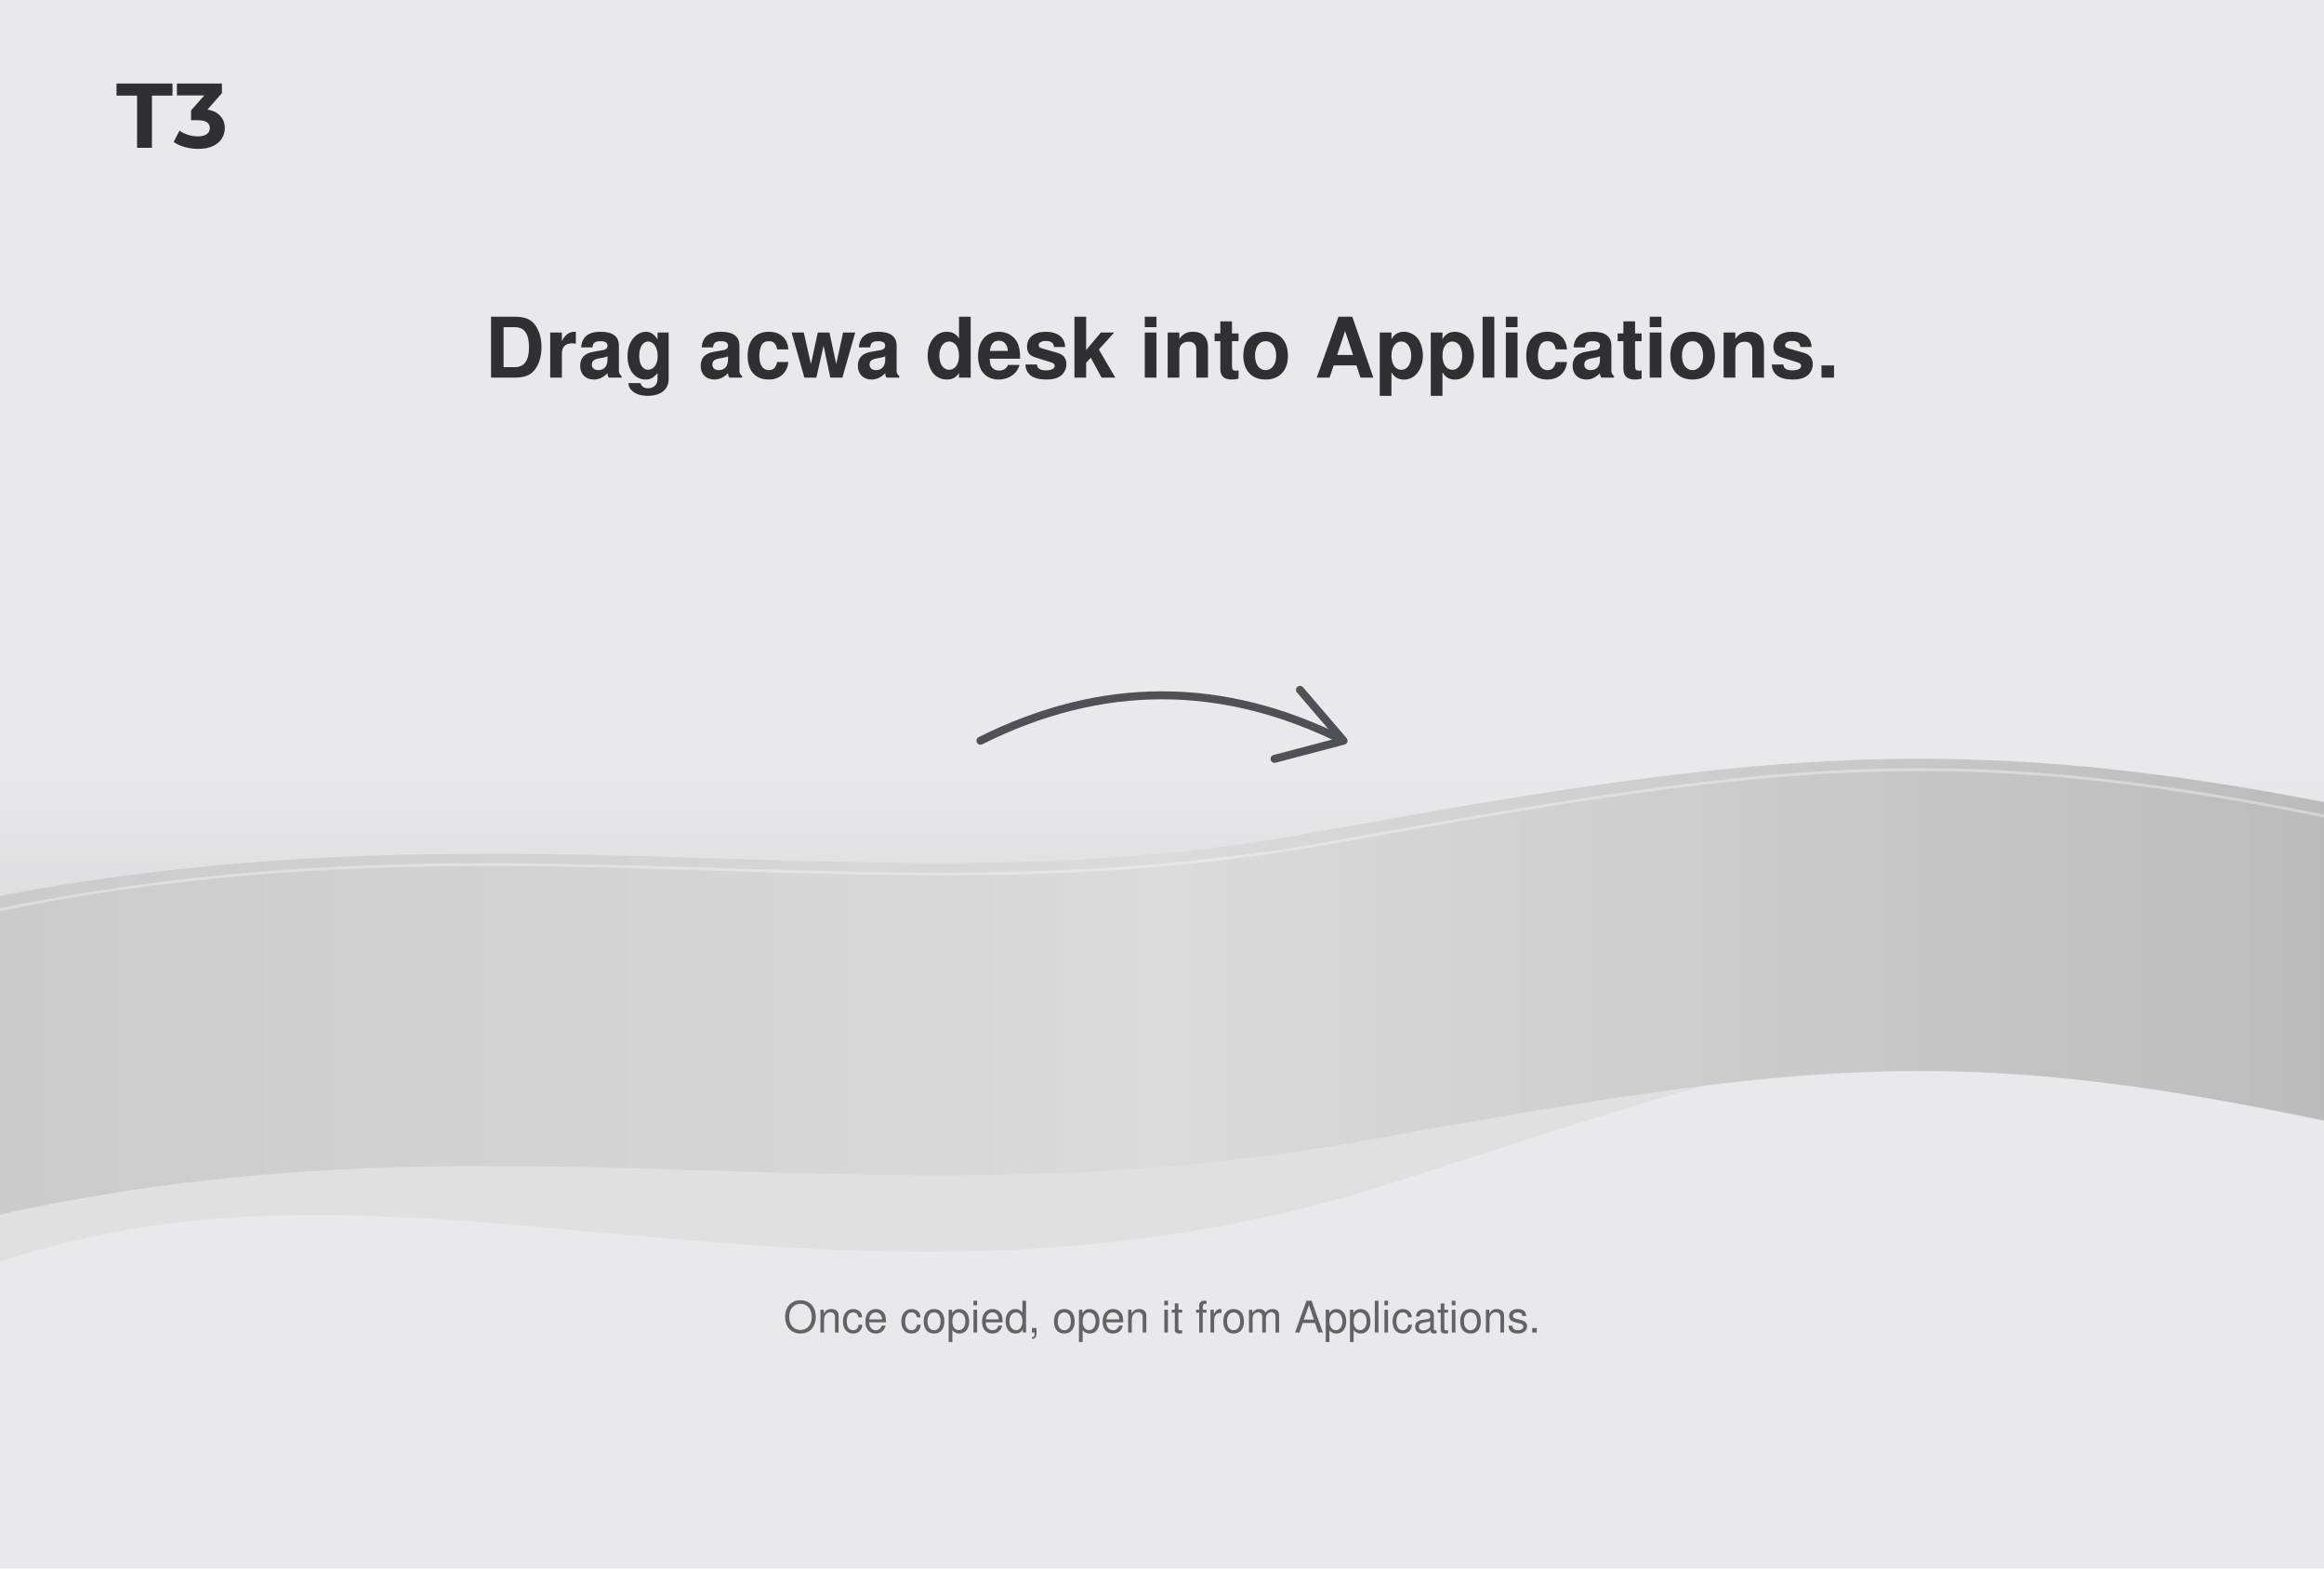
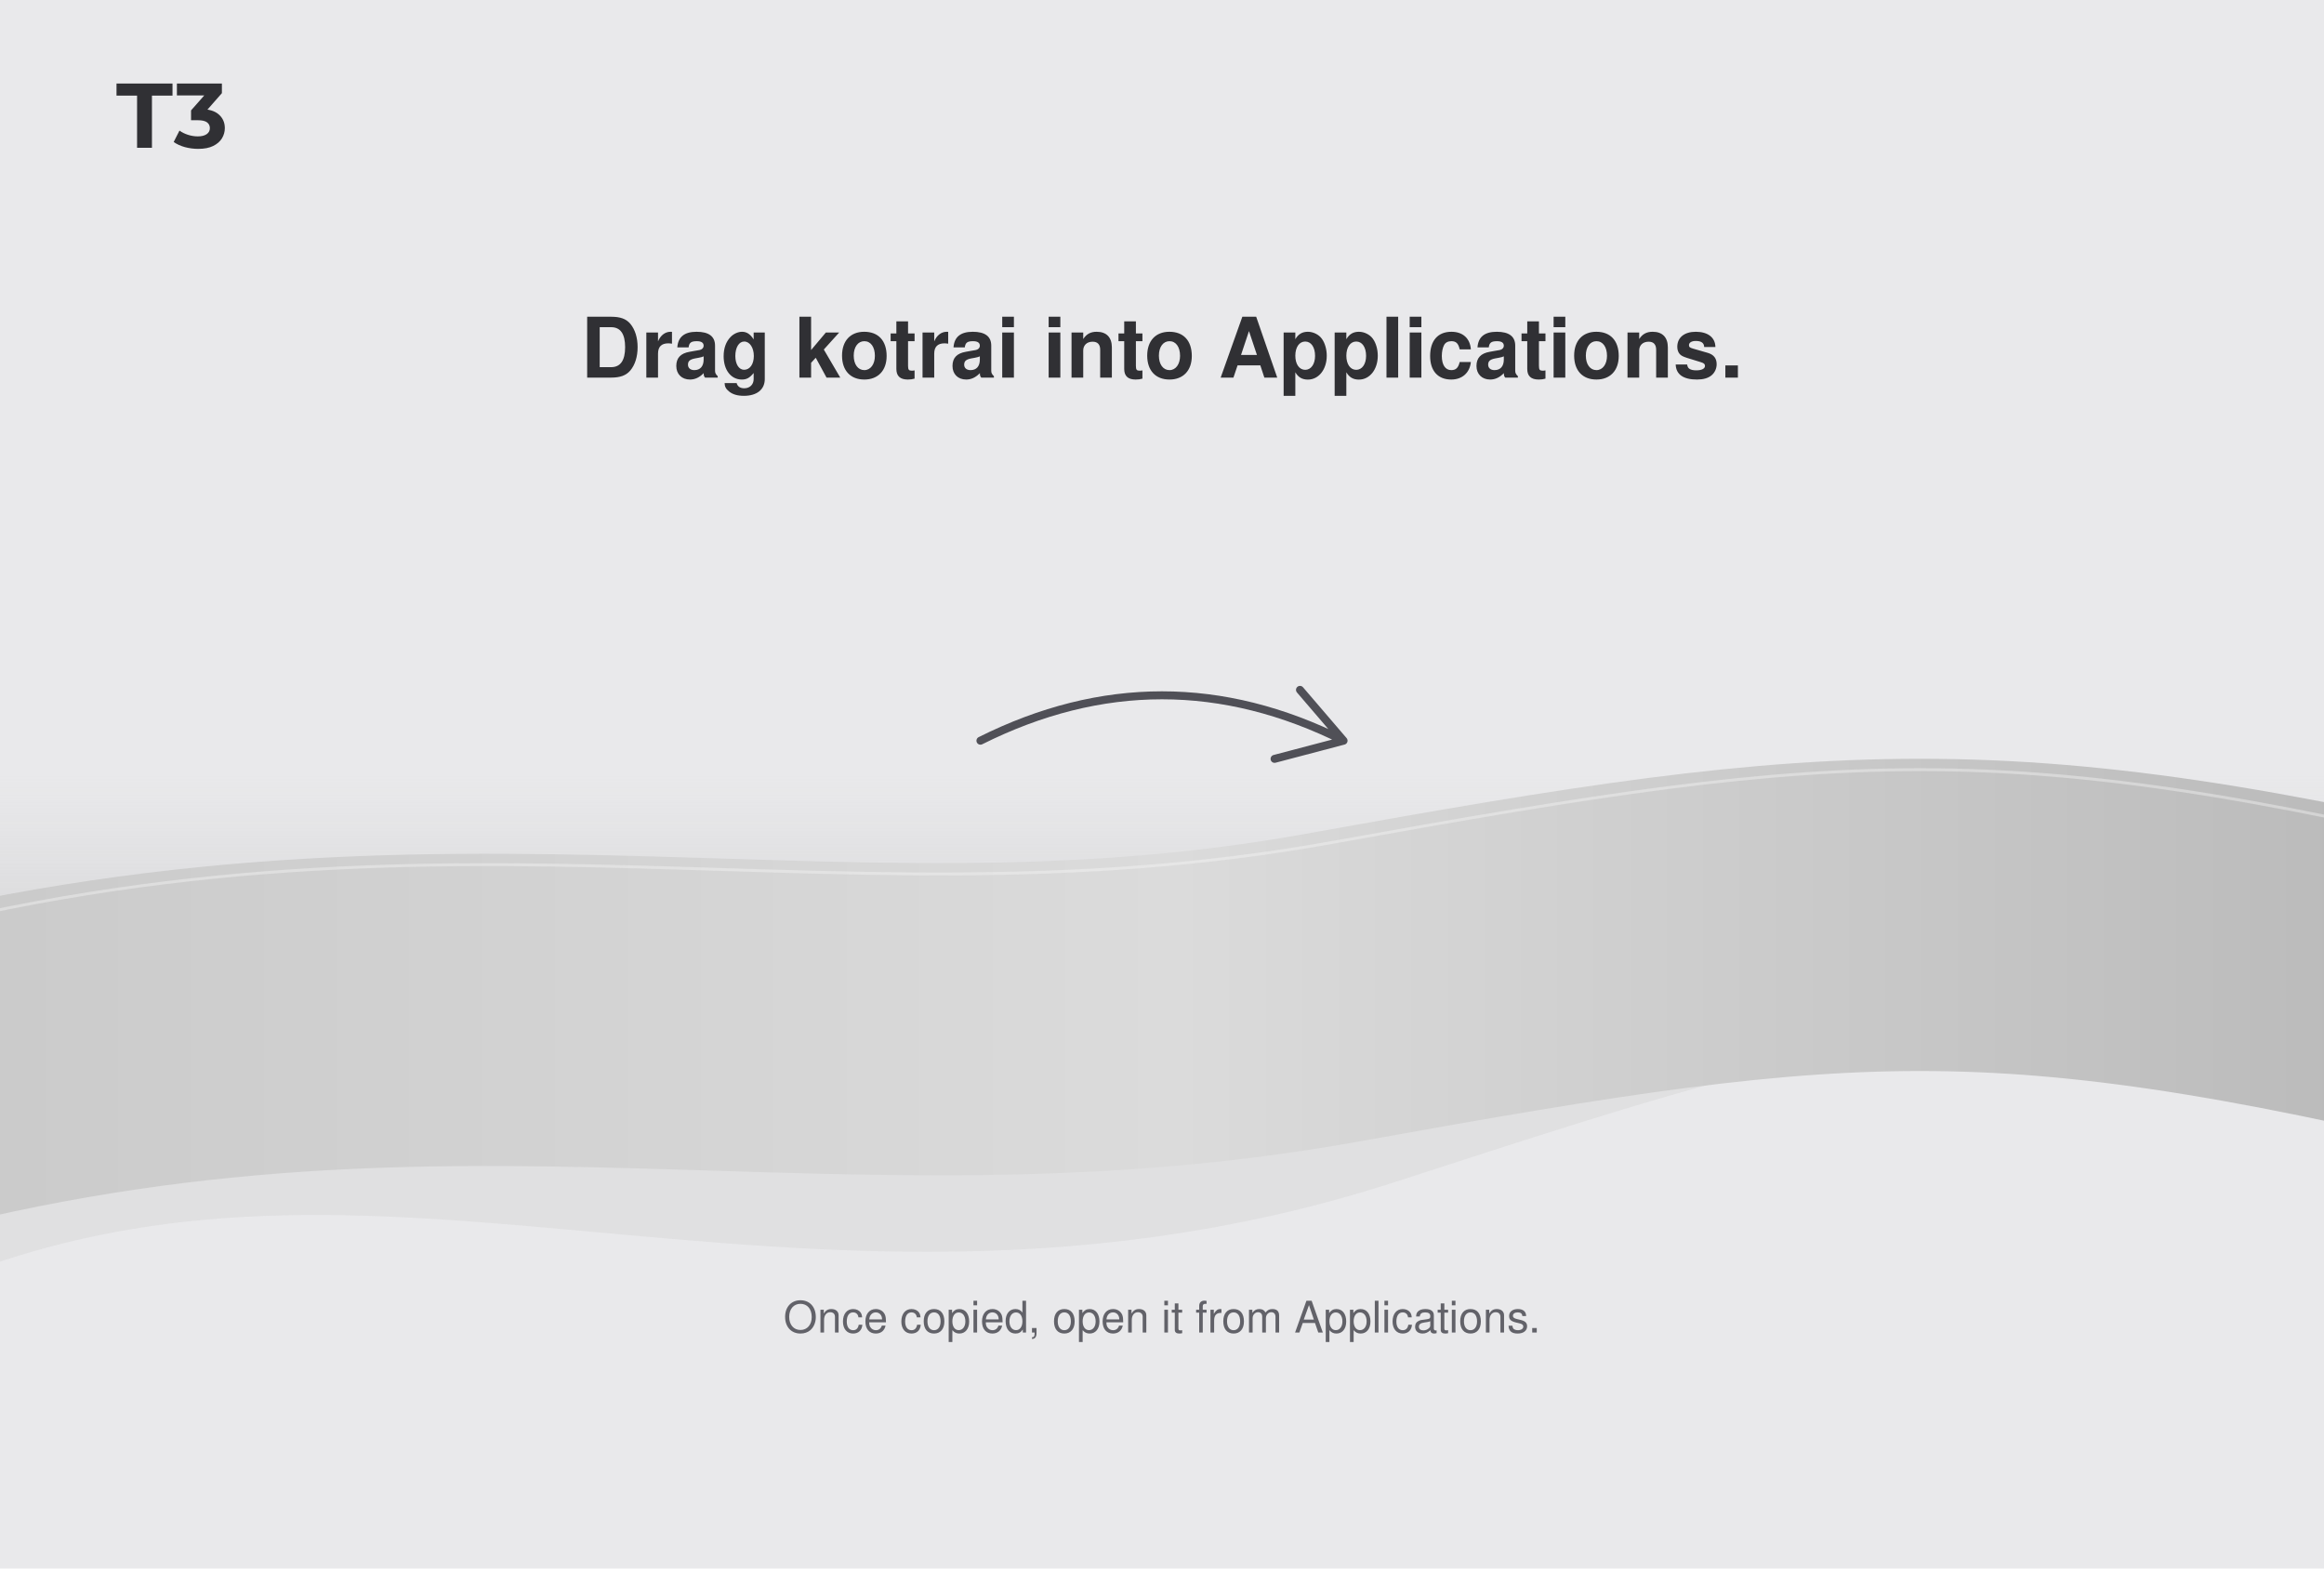
<svg xmlns="http://www.w3.org/2000/svg" width="1280" height="864" viewBox="0 0 640 432">
  <defs>
    <linearGradient id="veil" x1="0" y1="0" x2="0" y2="1">
      <stop stop-color="#B7B7B7" stop-opacity="0" />
      <stop offset=".55" stop-color="#A5A5A5" stop-opacity=".24" />
      <stop offset="1" stop-color="#D1D1D1" stop-opacity=".4" />
    </linearGradient>
    <linearGradient id="silk" x1="0" y1="0" x2="1" y2="0">
      <stop stop-color="#C8C8C8" />
      <stop offset=".5" stop-color="#DBDBDB" />
      <stop offset="1" stop-color="#B5B5B5" />
    </linearGradient>
  </defs>
  <rect width="640" height="432" fill="#E9E9EB" />
  <path d="M-60 293C95 220 214 304 362 256S559 191 707 257" stroke="url(#veil)" stroke-width="146" fill="none" opacity="1" stroke-linecap="round" stroke-linejoin="round" />
  <path d="M-60 306C113 252 223 298 367 272S553 242 707 280" stroke="url(#silk)" stroke-width="86" fill="none" opacity="1" stroke-linecap="round" stroke-linejoin="round" />
  <path d="M-60 266C113 212 223 258 367 232S553 202 707 240" stroke="#F5F5F5" stroke-width="0.8" fill="none" opacity="0.42" stroke-linecap="round" stroke-linejoin="round" />
  <svg x="32" y="23" width="30" height="18" viewBox="15.531 37 94.394 56.96" fill="#303034">
    <path d="M33.451 93V47.56H15.531V37H64.331V47.56H46.411V93H33.451ZM86.725 93.96C82.832 93.96 78.965 93.453 75.125 92.44C71.285 91.373 68.032 89.88 65.365 87.96L70.405 78.04C72.539 79.587 75.019 80.813 77.845 81.72C80.672 82.627 83.525 83.08 86.405 83.08C89.659 83.08 92.219 82.44 94.085 81.16C95.952 79.88 96.885 78.12 96.885 75.88C96.885 73.747 96.059 72.067 94.405 70.84C92.752 69.613 90.085 69 86.405 69H80.485V60.44L96.085 42.76L97.525 47.4H68.165V37H107.365V45.4L91.845 63.08L85.285 59.32H89.045C95.925 59.32 101.125 60.867 104.645 63.96C108.165 67.053 109.925 71.027 109.925 75.88C109.925 79.027 109.099 81.987 107.445 84.76C105.792 87.48 103.259 89.693 99.845 91.4C96.432 93.107 92.059 93.96 86.725 93.96Z" />
  </svg>
-   <text x="320" y="104" fill="#303034" font-family="Helvetica" font-size="23" font-weight="700" text-anchor="middle">Drag acwa desk into Applications.</text>
+   <text x="320" y="104" fill="#303034" font-family="Helvetica" font-size="23" font-weight="700" text-anchor="middle">Drag kotrai into Applications.</text>
  <path d="M270 204Q320 179 370 204M358 190L370 204L351 209" stroke="#505057" stroke-width="2.2" fill="none" opacity="1" stroke-linecap="round" stroke-linejoin="round" />
  <text x="320" y="367" fill="#626269" font-family="Helvetica" font-size="12" font-weight="400" text-anchor="middle">Once copied, open it from Applications.</text>
</svg>
